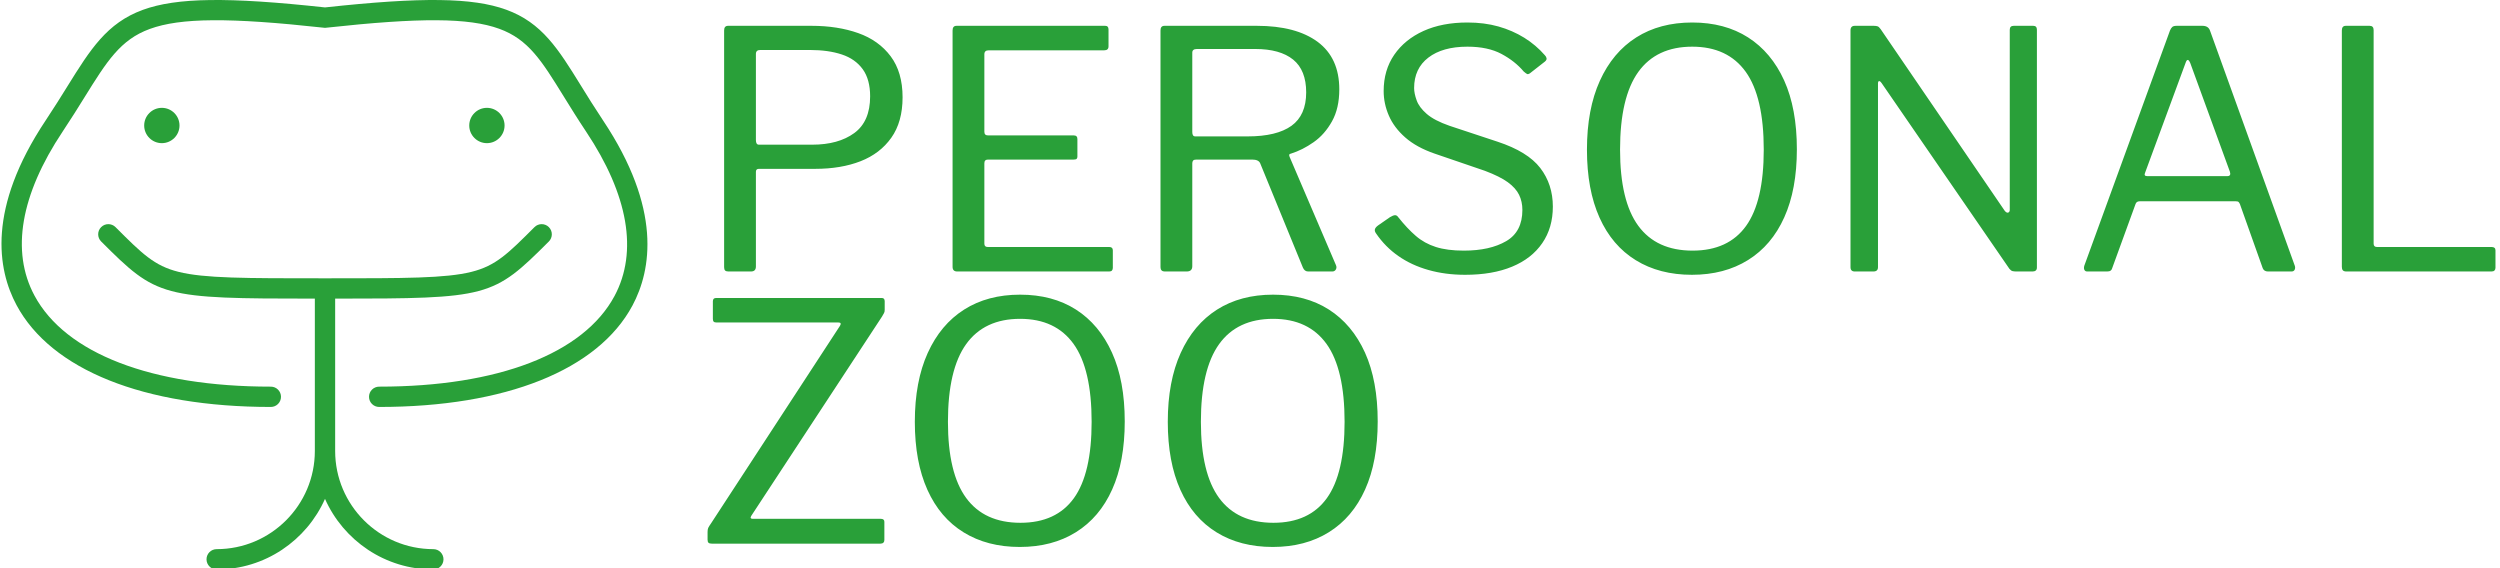
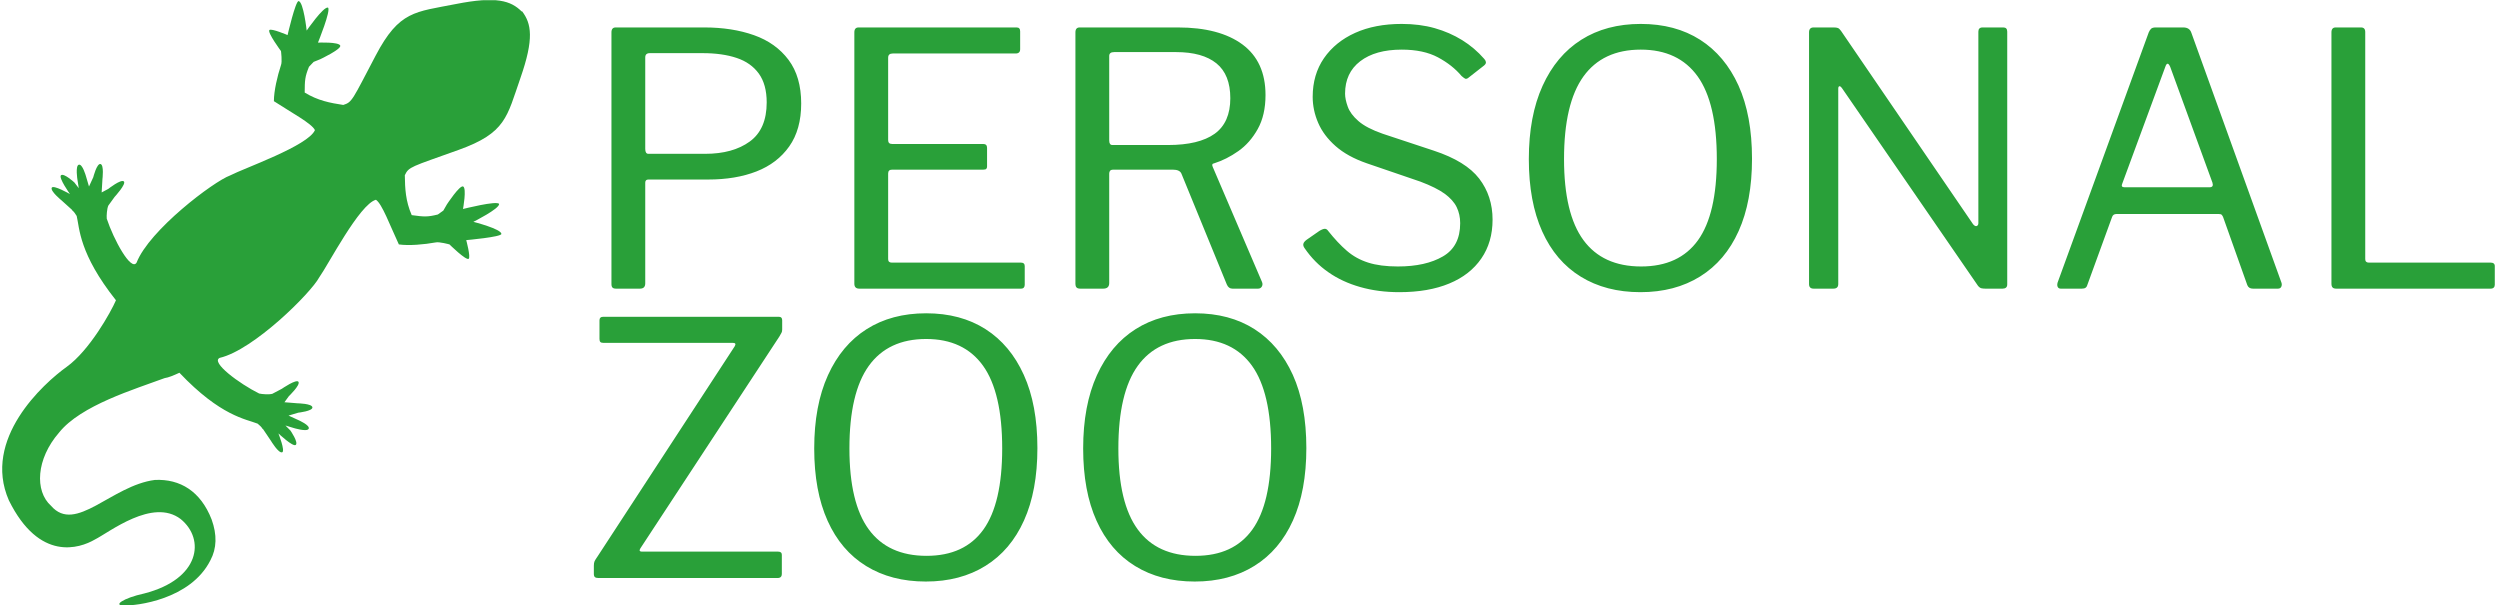
- <svg xmlns="http://www.w3.org/2000/svg" version="1.1" width="2000" height="454" viewBox="0 0 2000 454">
-   <g transform="matrix(1,0,0,1,-1.212121,0.7835869)">
-     <svg viewBox="0 0 396 90" data-background-color="#ffffff" preserveAspectRatio="xMidYMid meet" height="454" width="2000">
-       <g id="tight-bounds" transform="matrix(1,0,0,1,0.24,-0.1553366)">
-         <svg viewBox="0 0 395.52 90.311" height="90.311" width="395.52">
+ <svg xmlns="http://www.w3.org/2000/svg" version="1.1" width="1000" height="242" viewBox="0 0 1000 242">
+   <g transform="matrix(1,0,0,1,-0.6060606,0.09169915)">
+     <svg viewBox="0 0 396 96" data-background-color="#ffffff" preserveAspectRatio="xMidYMid meet" height="242" width="1000">
+       <g id="tight-bounds" transform="matrix(1,0,0,1,0.24,-0.03637652)">
+         <svg viewBox="0 0 395.52 96.073" height="96.073" width="395.52">
          <g>
-             <svg viewBox="0 0 551.715 125.975" height="90.311" width="395.52">
-               <g transform="matrix(1,0,0,1,156.1955,2.218091)">
+             <svg viewBox="0 0 518.626 125.975" height="96.073" width="395.52">
+               <g transform="matrix(1,0,0,1,123.1057,2.218091)">
                <svg viewBox="0 0 395.52 121.539" height="121.539" width="395.52">
                  <g id="textblocktransform">
                    <svg viewBox="0 0 395.52 121.539" height="121.539" width="395.52" id="textblock">
                      <g>
                        <svg viewBox="0 0 395.52 121.539" height="121.539" width="395.52">
                          <g transform="matrix(1,0,0,1,0,0)">
                            <svg width="395.52" viewBox="2.35 -37.6 270 79.2" height="121.539" data-palette-color="#29a039">
                              <svg />
                              <svg />
                              <g class="wordmark-text-0" data-fill-palette-color="primary" id="text-0">
                                <path d="M31.8-26.3v0c0 2.467-0.567 4.5-1.7 6.1-1.133 1.6-2.683 2.783-4.65 3.55-1.967 0.767-4.25 1.15-6.85 1.15v0h-8.5c-0.3 0-0.45 0.15-0.45 0.45v0 14.3c0 0.5-0.25 0.75-0.75 0.75v0h-3.4c-0.233 0-0.4-0.05-0.5-0.15-0.1-0.1-0.15-0.267-0.15-0.5v0-35.75c0-0.467 0.2-0.7 0.6-0.7v0h12.6c2.633 0 4.983 0.367 7.05 1.1 2.067 0.733 3.7 1.9 4.9 3.5 1.2 1.6 1.8 3.667 1.8 6.2zM26.9-26.45v0c0-1.7-0.373-3.067-1.12-4.1-0.753-1.033-1.803-1.773-3.15-2.22-1.353-0.453-2.963-0.68-4.83-0.68v0h-7.5c-0.433 0-0.65 0.2-0.65 0.6v0 13c0 0.467 0.15 0.7 0.45 0.7v0h8.05c2.633 0 4.75-0.583 6.35-1.75 1.6-1.167 2.4-3.017 2.4-5.55zM39.35-36.4v0c0-0.467 0.2-0.7 0.6-0.7v0h22.45c0.333 0 0.5 0.183 0.5 0.55v0 2.55c0 0.4-0.217 0.6-0.65 0.6v0h-17.45c-0.433 0-0.65 0.2-0.65 0.6v0 11.7c0 0.367 0.183 0.55 0.55 0.55v0h12.95c0.367 0 0.55 0.183 0.55 0.55v0 2.65c0 0.133-0.033 0.24-0.1 0.32-0.067 0.087-0.217 0.13-0.45 0.13v0h-12.95c-0.367 0-0.55 0.183-0.55 0.55v0 12.15c0 0.333 0.167 0.5 0.5 0.5v0h18.35c0.367 0 0.55 0.167 0.55 0.5v0 2.65c0 0.167-0.043 0.3-0.13 0.4-0.08 0.1-0.22 0.15-0.42 0.15v0h-22.95c-0.467 0-0.7-0.233-0.7-0.7v0zM97.25-0.95v0c0.1 0.233 0.093 0.45-0.02 0.65-0.12 0.2-0.297 0.3-0.53 0.3v0h-3.65c-0.367 0-0.633-0.2-0.8-0.6v0l-6.45-15.75c-0.167-0.367-0.567-0.55-1.2-0.55v0h-8.45c-0.233 0-0.39 0.05-0.47 0.15-0.087 0.1-0.13 0.233-0.13 0.4v0 15.55c0 0.533-0.283 0.8-0.85 0.8v0h-3.25c-0.267 0-0.45-0.06-0.55-0.18-0.1-0.113-0.15-0.27-0.15-0.47v0-35.75c0-0.467 0.2-0.7 0.6-0.7v0h13.95c3.933 0 6.993 0.807 9.18 2.42 2.18 1.62 3.27 4.013 3.27 7.18v0c0 1.9-0.367 3.507-1.1 4.82-0.733 1.32-1.657 2.37-2.77 3.15-1.12 0.787-2.263 1.363-3.43 1.73v0c-0.267 0.033-0.333 0.2-0.2 0.5v0zM83.9-20.4v0c2.933 0 5.143-0.533 6.63-1.6 1.48-1.067 2.22-2.75 2.22-5.05v0c0-2.233-0.657-3.883-1.97-4.95-1.32-1.067-3.23-1.6-5.73-1.6v0h-8.8c-0.467 0-0.7 0.183-0.7 0.55v0 12c0 0.433 0.15 0.65 0.45 0.65v0zM125.6-30.2v0c-0.867-1.033-1.983-1.917-3.35-2.65-1.367-0.733-3.083-1.1-5.15-1.1v0c-2.5 0-4.467 0.55-5.9 1.65-1.433 1.1-2.15 2.633-2.15 4.6v0c0 0.533 0.127 1.15 0.38 1.85 0.247 0.7 0.753 1.383 1.52 2.05 0.767 0.667 1.917 1.267 3.45 1.8v0l7.25 2.4c3.033 1 5.183 2.323 6.45 3.97 1.267 1.653 1.9 3.597 1.9 5.83v0c0 2.133-0.533 3.973-1.6 5.52-1.067 1.553-2.583 2.737-4.55 3.55-1.967 0.82-4.333 1.23-7.1 1.23v0c-2 0-3.85-0.243-5.55-0.73-1.7-0.48-3.207-1.18-4.52-2.1-1.32-0.913-2.447-2.053-3.38-3.42v0c-0.167-0.233-0.223-0.443-0.17-0.63 0.047-0.18 0.203-0.37 0.47-0.57v0l1.8-1.25c0.333-0.2 0.593-0.3 0.78-0.3 0.18 0 0.337 0.1 0.47 0.3v0c0.9 1.133 1.783 2.073 2.65 2.82 0.867 0.753 1.877 1.313 3.03 1.68 1.147 0.367 2.553 0.55 4.22 0.55v0c2.633 0 4.767-0.477 6.4-1.43 1.633-0.947 2.45-2.52 2.45-4.72v0c0-0.833-0.167-1.593-0.5-2.28-0.333-0.68-0.9-1.313-1.7-1.9-0.8-0.58-1.95-1.153-3.45-1.72v0l-7.6-2.6c-1.833-0.633-3.317-1.45-4.45-2.45-1.133-1-1.957-2.1-2.47-3.3-0.52-1.2-0.78-2.433-0.78-3.7v0c0-2.1 0.533-3.927 1.6-5.48 1.067-1.547 2.543-2.747 4.43-3.6 1.88-0.847 4.087-1.27 6.62-1.27v0c1.7 0 3.26 0.2 4.68 0.6 1.413 0.4 2.713 0.967 3.9 1.7 1.18 0.733 2.22 1.617 3.12 2.65v0c0.133 0.133 0.217 0.283 0.25 0.45 0.033 0.167-0.05 0.333-0.25 0.5v0l-2.3 1.8c-0.167 0.1-0.3 0.123-0.4 0.07-0.1-0.047-0.267-0.17-0.5-0.37zM151 0.5v0c-3.267 0-6.09-0.733-8.47-2.2-2.387-1.467-4.213-3.61-5.48-6.43-1.267-2.813-1.9-6.237-1.9-10.27v0c0-4.067 0.65-7.533 1.95-10.4 1.3-2.867 3.133-5.05 5.5-6.55 2.367-1.5 5.183-2.25 8.45-2.25v0c3.267 0 6.077 0.75 8.43 2.25 2.347 1.5 4.163 3.667 5.45 6.5 1.28 2.833 1.92 6.3 1.92 10.4v0c0 4.033-0.633 7.457-1.9 10.27-1.267 2.82-3.09 4.97-5.47 6.45-2.387 1.487-5.213 2.23-8.48 2.23zM151.1-3.15v0c3.6 0 6.293-1.243 8.08-3.73 1.78-2.48 2.67-6.32 2.67-11.52v0c0-5.3-0.907-9.217-2.72-11.75-1.82-2.533-4.513-3.8-8.08-3.8v0c-3.6 0-6.317 1.273-8.15 3.82-1.833 2.553-2.75 6.463-2.75 11.73v0c0 5.167 0.917 9 2.75 11.5 1.833 2.5 4.567 3.75 8.2 3.75zM199.6-37.1h2.95c0.367 0 0.55 0.2 0.55 0.6v0 35.9c0 0.2-0.057 0.35-0.17 0.45-0.12 0.1-0.28 0.15-0.48 0.15v0h-2.45c-0.2 0-0.383-0.017-0.55-0.05-0.167-0.033-0.333-0.15-0.5-0.35v0l-19.3-28.05c-0.167-0.233-0.3-0.333-0.4-0.3-0.1 0.033-0.15 0.15-0.15 0.35v0 27.75c0 0.433-0.233 0.65-0.7 0.65v0h-2.8c-0.433 0-0.65-0.217-0.65-0.65v0-35.75c0-0.467 0.217-0.7 0.65-0.7v0h2.85c0.267 0 0.467 0.027 0.6 0.08 0.133 0.047 0.283 0.187 0.45 0.42v0l18.75 27.45c0.2 0.233 0.377 0.317 0.53 0.25 0.147-0.067 0.22-0.2 0.22-0.4v0-27.2c0-0.4 0.2-0.6 0.6-0.6zM210.7 0v0c-0.2 0-0.34-0.077-0.42-0.23-0.087-0.147-0.097-0.353-0.03-0.62v0l12.95-35.55c0.1-0.233 0.217-0.41 0.35-0.53 0.133-0.113 0.35-0.17 0.65-0.17v0h3.9c0.6 0 0.983 0.25 1.15 0.75v0l12.8 35.5c0.067 0.2 0.06 0.39-0.02 0.57-0.087 0.187-0.247 0.28-0.48 0.28v0h-3.55c-0.4 0-0.667-0.167-0.8-0.5v0l-3.45-9.7c-0.067-0.133-0.133-0.233-0.2-0.3-0.067-0.067-0.2-0.1-0.4-0.1v0h-14.55c-0.3 0-0.5 0.133-0.6 0.4v0l-3.55 9.75c-0.033 0.133-0.107 0.24-0.22 0.32-0.12 0.087-0.297 0.13-0.53 0.13v0zM219.75-14.4h12.1c0.4 0 0.533-0.217 0.4-0.65v0l-6-16.45c-0.133-0.3-0.257-0.45-0.37-0.45-0.12 0-0.23 0.15-0.33 0.45v0l-6.1 16.55c-0.167 0.367-0.067 0.55 0.3 0.55zM249.15-36.4v0c0-0.467 0.2-0.7 0.6-0.7v0h3.6c0.4 0 0.6 0.217 0.6 0.65v0 32.25c0 0.333 0.167 0.5 0.5 0.5v0h17.3c0.4 0 0.6 0.167 0.6 0.5v0 2.65c0 0.167-0.05 0.3-0.15 0.4-0.1 0.1-0.25 0.15-0.45 0.15v0h-21.9c-0.267 0-0.45-0.06-0.55-0.18-0.1-0.113-0.15-0.287-0.15-0.52v0z" fill="#29a039" fill-rule="nonzero" stroke="none" stroke-width="1" stroke-linecap="butt" stroke-linejoin="miter" stroke-miterlimit="10" stroke-dasharray="" stroke-dashoffset="0" font-family="none" font-weight="none" font-size="none" text-anchor="none" style="mix-blend-mode: normal" data-fill-palette-color="primary" opacity="1" />
                                <path transform="translate(0,41.1)" d="M3 0v0c-0.233 0-0.4-0.043-0.5-0.13-0.1-0.08-0.15-0.237-0.15-0.47v0-1.15c0-0.267 0.033-0.477 0.1-0.63 0.067-0.147 0.217-0.387 0.45-0.72v0l19.45-29.8c0.2-0.333 0.117-0.5-0.25-0.5v0h-18.4c-0.2 0-0.34-0.04-0.42-0.12-0.087-0.087-0.13-0.23-0.13-0.43v0-2.65c0-0.333 0.167-0.5 0.5-0.5v0h25c0.3 0 0.45 0.167 0.45 0.5v0 1.3c0 0.2-0.033 0.357-0.1 0.47-0.067 0.12-0.167 0.297-0.3 0.53v0l-19.75 30.1c-0.1 0.167-0.123 0.283-0.07 0.35 0.047 0.067 0.137 0.1 0.27 0.1v0h19.35c0.367 0 0.55 0.15 0.55 0.45v0 2.75c0 0.167-0.05 0.3-0.15 0.4-0.1 0.1-0.25 0.15-0.45 0.15v0zM49.5 0.5v0c-3.267 0-6.09-0.733-8.47-2.2-2.387-1.467-4.213-3.61-5.48-6.43-1.267-2.813-1.9-6.237-1.9-10.27v0c0-4.067 0.65-7.533 1.95-10.4 1.3-2.867 3.133-5.05 5.5-6.55 2.367-1.5 5.183-2.25 8.45-2.25v0c3.267 0 6.077 0.75 8.43 2.25 2.347 1.5 4.16 3.667 5.44 6.5 1.287 2.833 1.93 6.3 1.93 10.4v0c0 4.033-0.633 7.457-1.9 10.27-1.267 2.82-3.09 4.97-5.47 6.45-2.387 1.487-5.213 2.23-8.48 2.23zM49.6-3.15v0c3.6 0 6.293-1.243 8.08-3.73 1.78-2.48 2.67-6.32 2.67-11.52v0c0-5.3-0.907-9.217-2.72-11.75-1.82-2.533-4.513-3.8-8.08-3.8v0c-3.6 0-6.317 1.273-8.15 3.82-1.833 2.553-2.75 6.463-2.75 11.73v0c0 5.167 0.917 9 2.75 11.5 1.833 2.5 4.567 3.75 8.2 3.75zM87.7 0.5v0c-3.267 0-6.09-0.733-8.47-2.2-2.387-1.467-4.213-3.61-5.48-6.43-1.267-2.813-1.9-6.237-1.9-10.27v0c0-4.067 0.65-7.533 1.95-10.4 1.3-2.867 3.133-5.05 5.5-6.55 2.367-1.5 5.183-2.25 8.45-2.25v0c3.267 0 6.077 0.75 8.43 2.25 2.347 1.5 4.163 3.667 5.45 6.5 1.28 2.833 1.92 6.3 1.92 10.4v0c0 4.033-0.633 7.457-1.9 10.27-1.267 2.82-3.09 4.97-5.47 6.45-2.387 1.487-5.213 2.23-8.48 2.23zM87.8-3.15v0c3.6 0 6.293-1.243 8.08-3.73 1.78-2.48 2.67-6.32 2.67-11.52v0c0-5.3-0.907-9.217-2.72-11.75-1.82-2.533-4.513-3.8-8.08-3.8v0c-3.6 0-6.317 1.273-8.15 3.82-1.833 2.553-2.75 6.463-2.75 11.73v0c0 5.167 0.917 9 2.75 11.5 1.833 2.5 4.567 3.75 8.2 3.75z" fill="#29a039" fill-rule="nonzero" stroke="none" stroke-width="1" stroke-linecap="butt" stroke-linejoin="miter" stroke-miterlimit="10" stroke-dasharray="" stroke-dashoffset="0" font-family="none" font-weight="none" font-size="none" text-anchor="none" style="mix-blend-mode: normal" data-fill-palette-color="primary" opacity="1" />
                              </g>
                            </svg>
                          </g>
                        </svg>
                      </g>
                    </svg>
                  </g>
                </svg>
              </g>
              <g>
-                 <svg viewBox="0 0 142.896 125.975" height="125.975" width="142.896">
+                 <svg viewBox="0 0 109.807 125.975" height="125.975" width="109.807">
                  <g>
-                     <svg version="1.1" x="0" y="0" viewBox="64.885 85.583 381.605 336.417" enable-background="new 0 0 512 512" xml:space="preserve" height="125.975" width="142.896" class="icon-icon-0" data-fill-palette-color="accent" id="icon-0">
-                       <g fill="#29a039" data-fill-palette-color="accent">
-                         <g fill="#29a039" data-fill-palette-color="accent">
-                           <path d="M420.23 156.672c-4.98-7.471-9.269-14.408-13.052-20.529-13.333-21.569-22.967-37.153-44.154-44.842-19.797-7.185-49.835-7.563-107.024-1.336-57.443-6.254-87.645-5.848-107.606 1.435-21.328 7.782-31.113 23.526-44.657 45.317-3.704 5.959-7.901 12.714-12.729 19.955-34.688 52.031-28.53 88.064-17.255 109.13C94.227 304.059 148.99 326 224 326c3.313 0 6-2.687 6-6s-2.687-6-6-6c-70.442 0-121.349-19.631-139.667-53.86-13.949-26.063-8.188-59.54 16.66-96.812 4.934-7.4 9.186-14.241 12.937-20.277 13.185-21.212 21.143-34.017 38.579-40.378 18.142-6.621 46.975-6.819 102.84-0.708l0.652 0.071 0.652-0.071c55.617-6.083 84.293-5.91 102.278 0.617 17.267 6.266 25.086 18.915 38.04 39.872 3.834 6.203 8.181 13.233 13.275 20.875 24.956 37.434 30.768 71.008 16.809 97.093C408.831 294.471 358.148 314 288 314c-3.313 0-6 2.687-6 6s2.687 6 6 6c74.716 0 129.256-21.839 149.635-59.917C448.917 245.002 455.055 208.909 420.23 156.672z" fill="#29a039" data-fill-palette-color="accent" />
-                           <path d="M170.044 159.722c0-5.752-4.68-10.433-10.432-10.433s-10.433 4.68-10.433 10.433 4.68 10.432 10.433 10.432S170.044 165.475 170.044 159.722z" fill="#29a039" data-fill-palette-color="accent" />
-                           <path d="M351.649 170.154c5.752 0 10.432-4.68 10.432-10.432s-4.68-10.433-10.432-10.433-10.433 4.68-10.433 10.433S345.897 170.154 351.649 170.154z" fill="#29a039" data-fill-palette-color="accent" />
-                           <path d="M320 410c-31.981 0-58-26.019-58-58v-90c90.716-0.015 93.201-0.715 126.243-33.757 2.343-2.343 2.343-6.142 0-8.485-2.343-2.343-6.143-2.343-8.485 0-15.672 15.672-22.825 22.825-37.212 26.422C327.261 250 303.446 250 256 250c-47.446 0-71.261 0-86.544-3.821-14.388-3.597-21.541-10.75-37.212-26.422-2.343-2.343-6.143-2.343-8.485 0-2.343 2.343-2.343 6.142 0 8.485C156.8 261.285 159.284 261.985 250 262v90c0 31.981-26.019 58-58 58-3.313 0-6 2.687-6 6s2.687 6 6 6c28.527 0 53.107-17.162 64-41.696C266.893 404.838 291.473 422 320 422c3.313 0 6-2.687 6-6S323.313 410 320 410z" fill="#29a039" data-fill-palette-color="accent" />
-                         </g>
-                       </g>
+                     <svg version="1.1" x="0" y="0" viewBox="12.468 6.559 75.131 86.194" enable-background="new 0 0 100 100" xml:space="preserve" height="125.975" width="109.807" class="icon-icon-0" data-fill-palette-color="accent" id="icon-0">
+                       <path d="M29.811 92.749c-1.594 0.046-0.226-1.024 2.906-1.709 7.909-2.038 8.694-7.711 5.158-10.59-3.995-3.032-10.123 1.87-12.231 2.927-2.142 1.24-7.875 3.206-12.225-5.587-3.825-8.73 4.908-16.619 8.223-19 3.252-2.335 6.289-7.786 7.023-9.485-5.27-6.636-5.177-10.283-5.591-12.001-0.195-0.33-0.404-0.621-0.651-0.817-0.004-0.019-0.006-0.035-0.01-0.052l-1.495-1.349c0 0-1.634-1.32-1.394-1.805 0.224-0.451 2.593 0.906 2.593 0.906s-1.672-2.34-1.276-2.678c0.412-0.353 1.907 1.03 1.907 1.03l0.623 0.811-0.185-1.182c0 0-0.333-2.009 0.189-2.161 0.521-0.149 1.011 1.608 1.011 1.608l0.44 1.497 0.607-1.317c0 0 0.507-2.015 1.034-1.885 0.526 0.129 0.274 2.151 0.274 2.151l-0.113 1.894 0.94-0.503c0 0 1.781-1.406 2.209-1.075 0.429 0.331-1.306 2.215-1.306 2.215l-0.897 1.241c-0.192 0.442-0.261 1.415-0.22 1.855 0.972 2.948 3.46 7.552 4.247 6.261 1.793-4.625 10.962-11.552 13.308-12.41 1.971-1.031 11.127-4.222 12.083-6.457-0.453-0.948-3.296-2.459-5.843-4.119-0.001-1.46 0.493-3.568 1.009-5.133 0.199-0.463 0.001-2 0.001-2s-1.987-2.675-1.645-3c0.31-0.254 2.582 0.723 2.582 0.723s1.134-4.89 1.573-4.837c0.7 0.102 1.146 4.195 1.146 4.195s2.364-3.426 3.029-3.273c0.483 0.327-1.422 4.989-1.422 4.989s2.989-0.129 3.176 0.43c0.155 0.513-2.844 1.929-2.844 1.929l-0.952 0.385-0.658 0.695c-0.565 1.386-0.604 1.885-0.611 3.668 1.866 1.149 3.627 1.479 5.491 1.765 1.278-0.395 1.266-0.66 4.622-7.046s5.616-6.174 11.407-7.32c5.736-1.135 7.829-0.486 9.374 1.063 0.03-0.025 0.047-0.039 0.047-0.039 1.348 1.757 1.725 3.908-0.219 9.482-1.945 5.572-2.051 7.841-8.843 10.273-6.793 2.431-7.054 2.38-7.624 3.59 0.024 1.886 0.104 3.676 0.982 5.684 1.767 0.243 2.265 0.273 3.717-0.09l0.782-0.556 0.513-0.89c0 0 1.819-2.772 2.307-2.545 0.528 0.262-0.018 3.206-0.018 3.206s4.881-1.237 5.141-0.715c0.057 0.682-3.664 2.544-3.664 2.544s3.985 1.014 3.988 1.719c-0.006 0.443-5.006 0.884-5.006 0.884s0.649 2.386 0.355 2.657c-0.372 0.294-2.742-2.047-2.742-2.047s-1.494-0.412-1.979-0.279c-1.624 0.292-3.779 0.489-5.226 0.281-1.287-2.753-2.385-5.776-3.263-6.358-2.346 0.634-6.785 9.253-8.081 11.062-1.178 2.204-9.316 10.315-14.147 11.443-1.388 0.598 2.822 3.705 5.605 5.08 0.432 0.101 1.404 0.167 1.87 0.041l1.353-0.713c0 0 2.108-1.458 2.377-0.986 0.267 0.472-1.373 2.036-1.373 2.036l-0.629 0.863 1.89 0.152c0 0 2.036 0.033 2.091 0.572 0.056 0.537-2.01 0.761-2.01 0.761l-1.389 0.416 1.418 0.646c0 0 1.674 0.729 1.452 1.226-0.222 0.495-2.164-0.114-2.164-0.114l-1.146-0.349 0.718 0.729c0 0 1.159 1.675 0.753 2.034-0.39 0.342-2.474-1.639-2.474-1.639s1.013 2.534 0.534 2.694c-0.515 0.169-1.592-1.631-1.592-1.631l-1.127-1.673c-0.017-0.005-0.032-0.009-0.049-0.013-0.161-0.274-0.42-0.521-0.719-0.762-1.649-0.65-5.282-1.069-11.136-7.248-0.894 0.407-1.547 0.681-2.11 0.765-4.232 1.576-11.937 3.868-15.031 7.761-3.249 3.74-3.503 8.313-1.125 10.428 3.486 4.012 8.591-2.904 14.78-3.695 3.585-0.161 6.504 1.608 8.07 5.63 0.782 2.169 0.741 4.108-0.176 5.815C39.286 91.931 31.511 92.826 29.811 92.749z" fill="#29a039" data-fill-palette-color="accent" />
                    </svg>
                  </g>
                </svg>
              </g>
            </svg>
          </g>
          <defs />
        </svg>
-         <rect width="395.52" height="90.311" fill="none" stroke="none" visibility="hidden" />
+         <rect width="395.52" height="96.073" fill="none" stroke="none" visibility="hidden" />
      </g>
    </svg>
  </g>
</svg>
